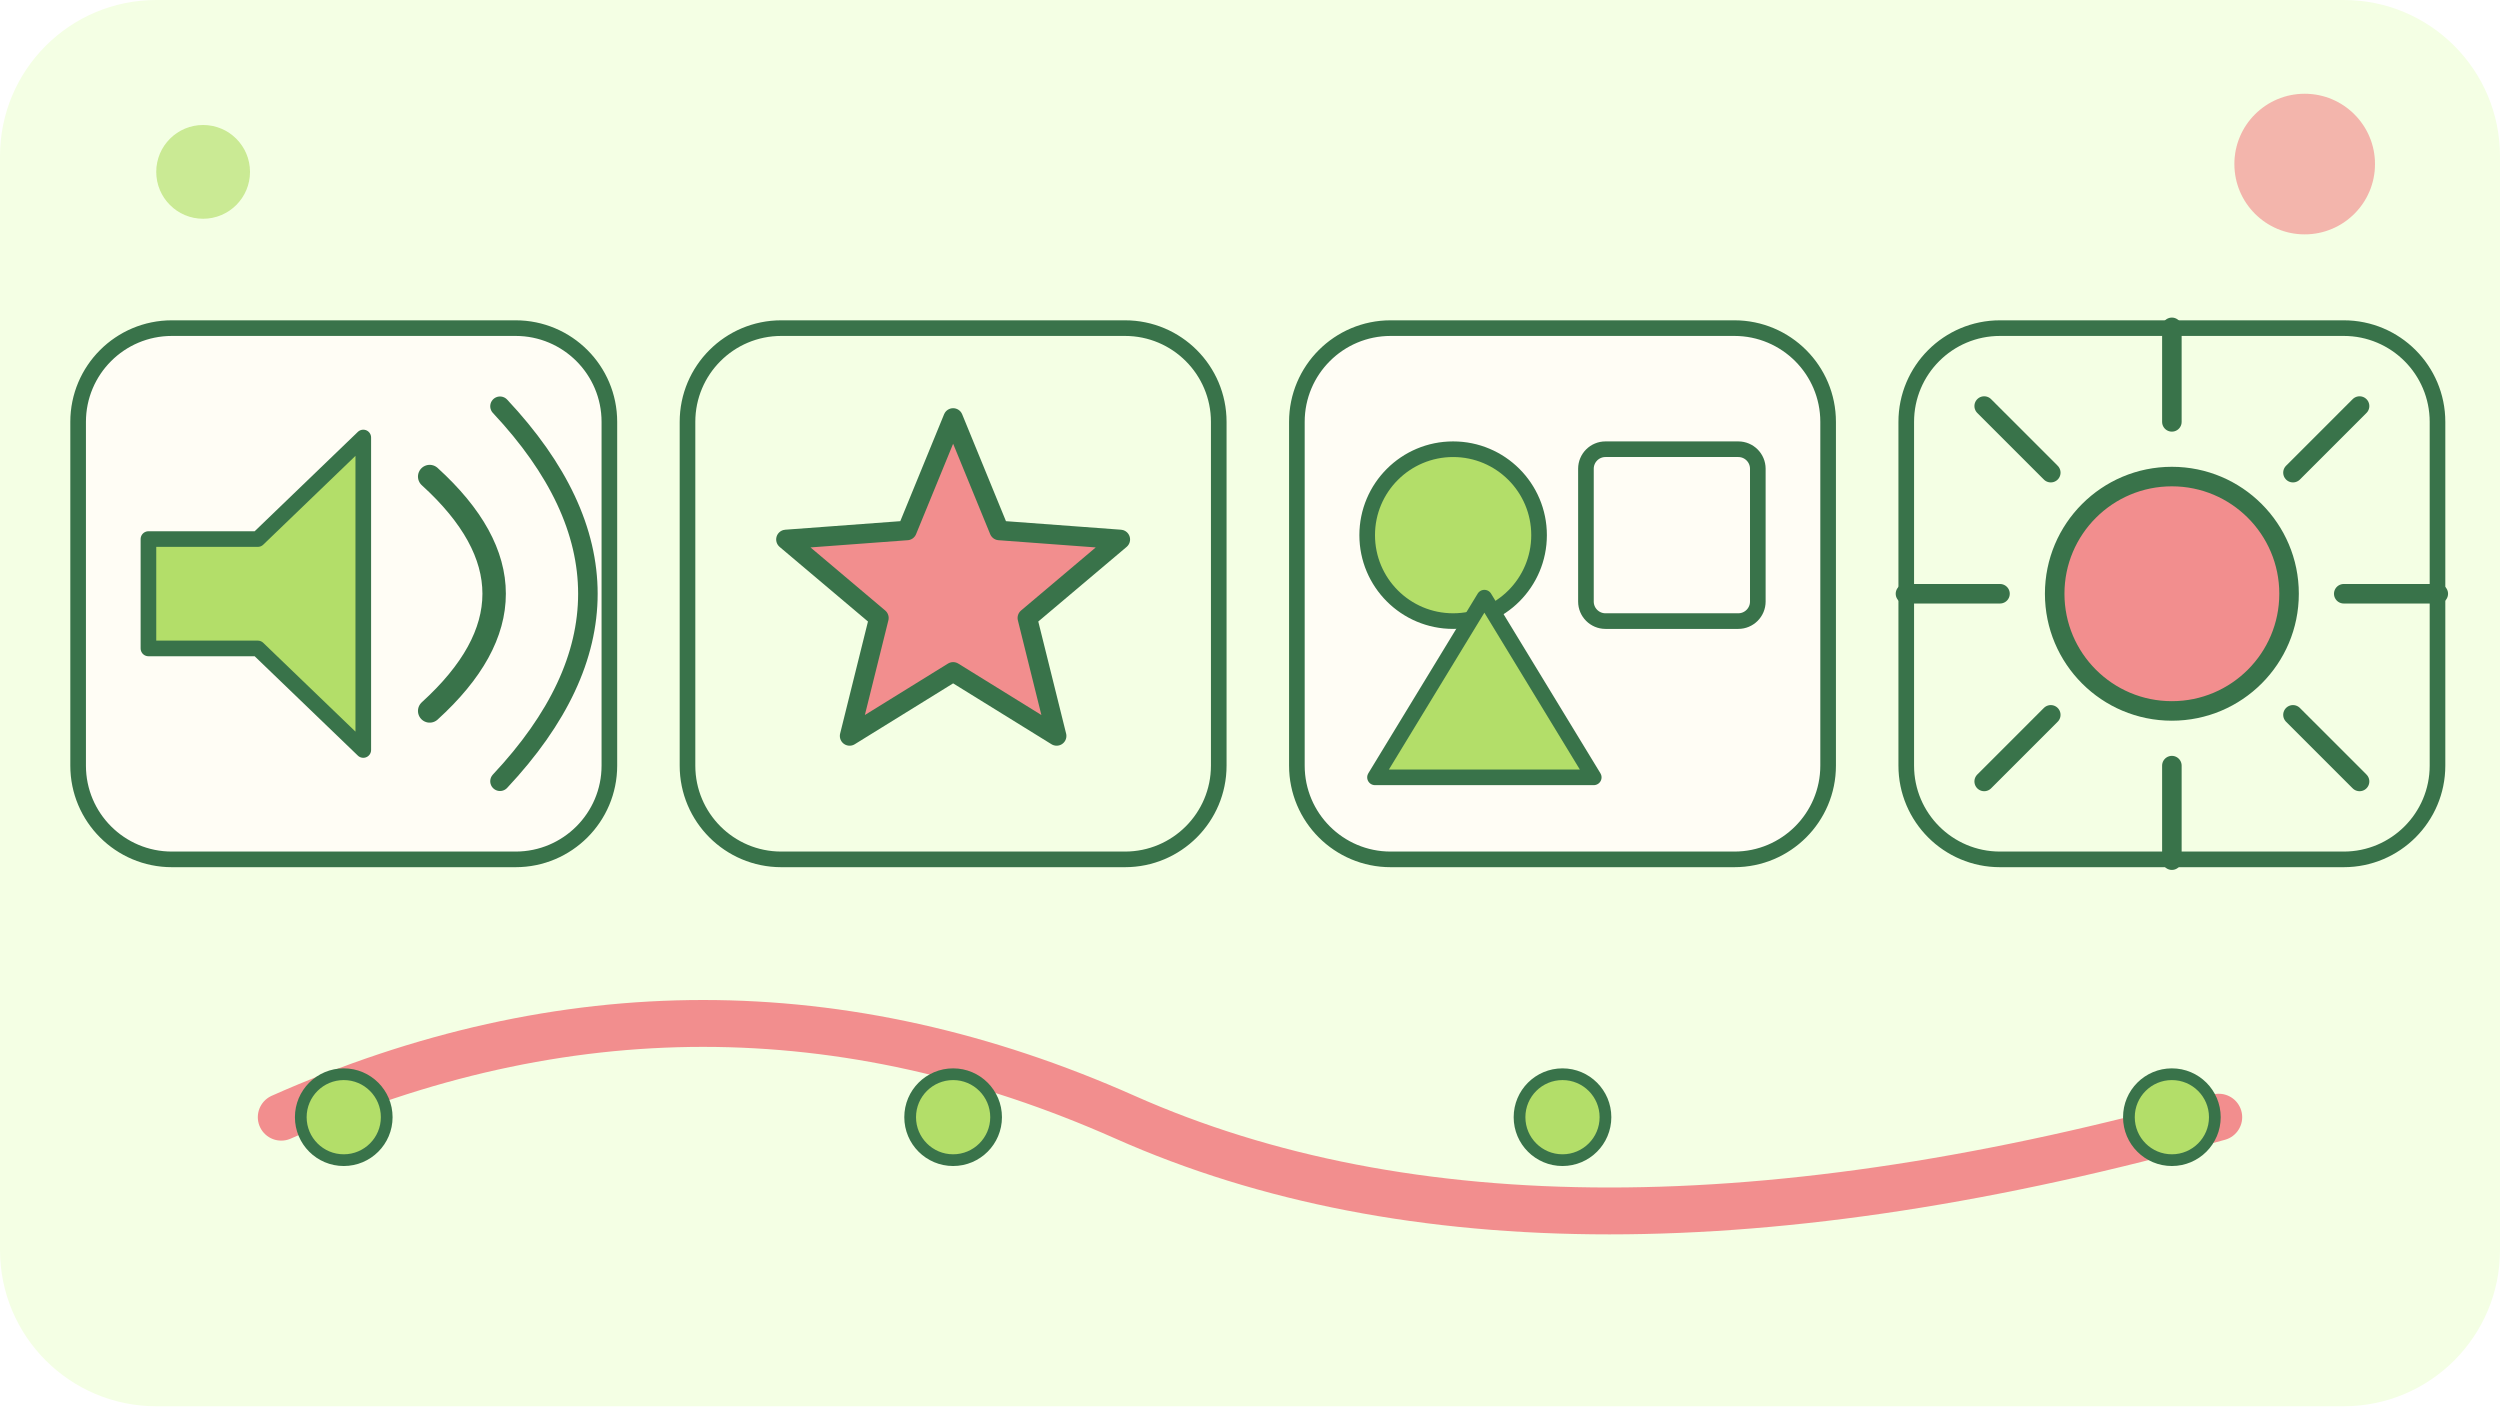
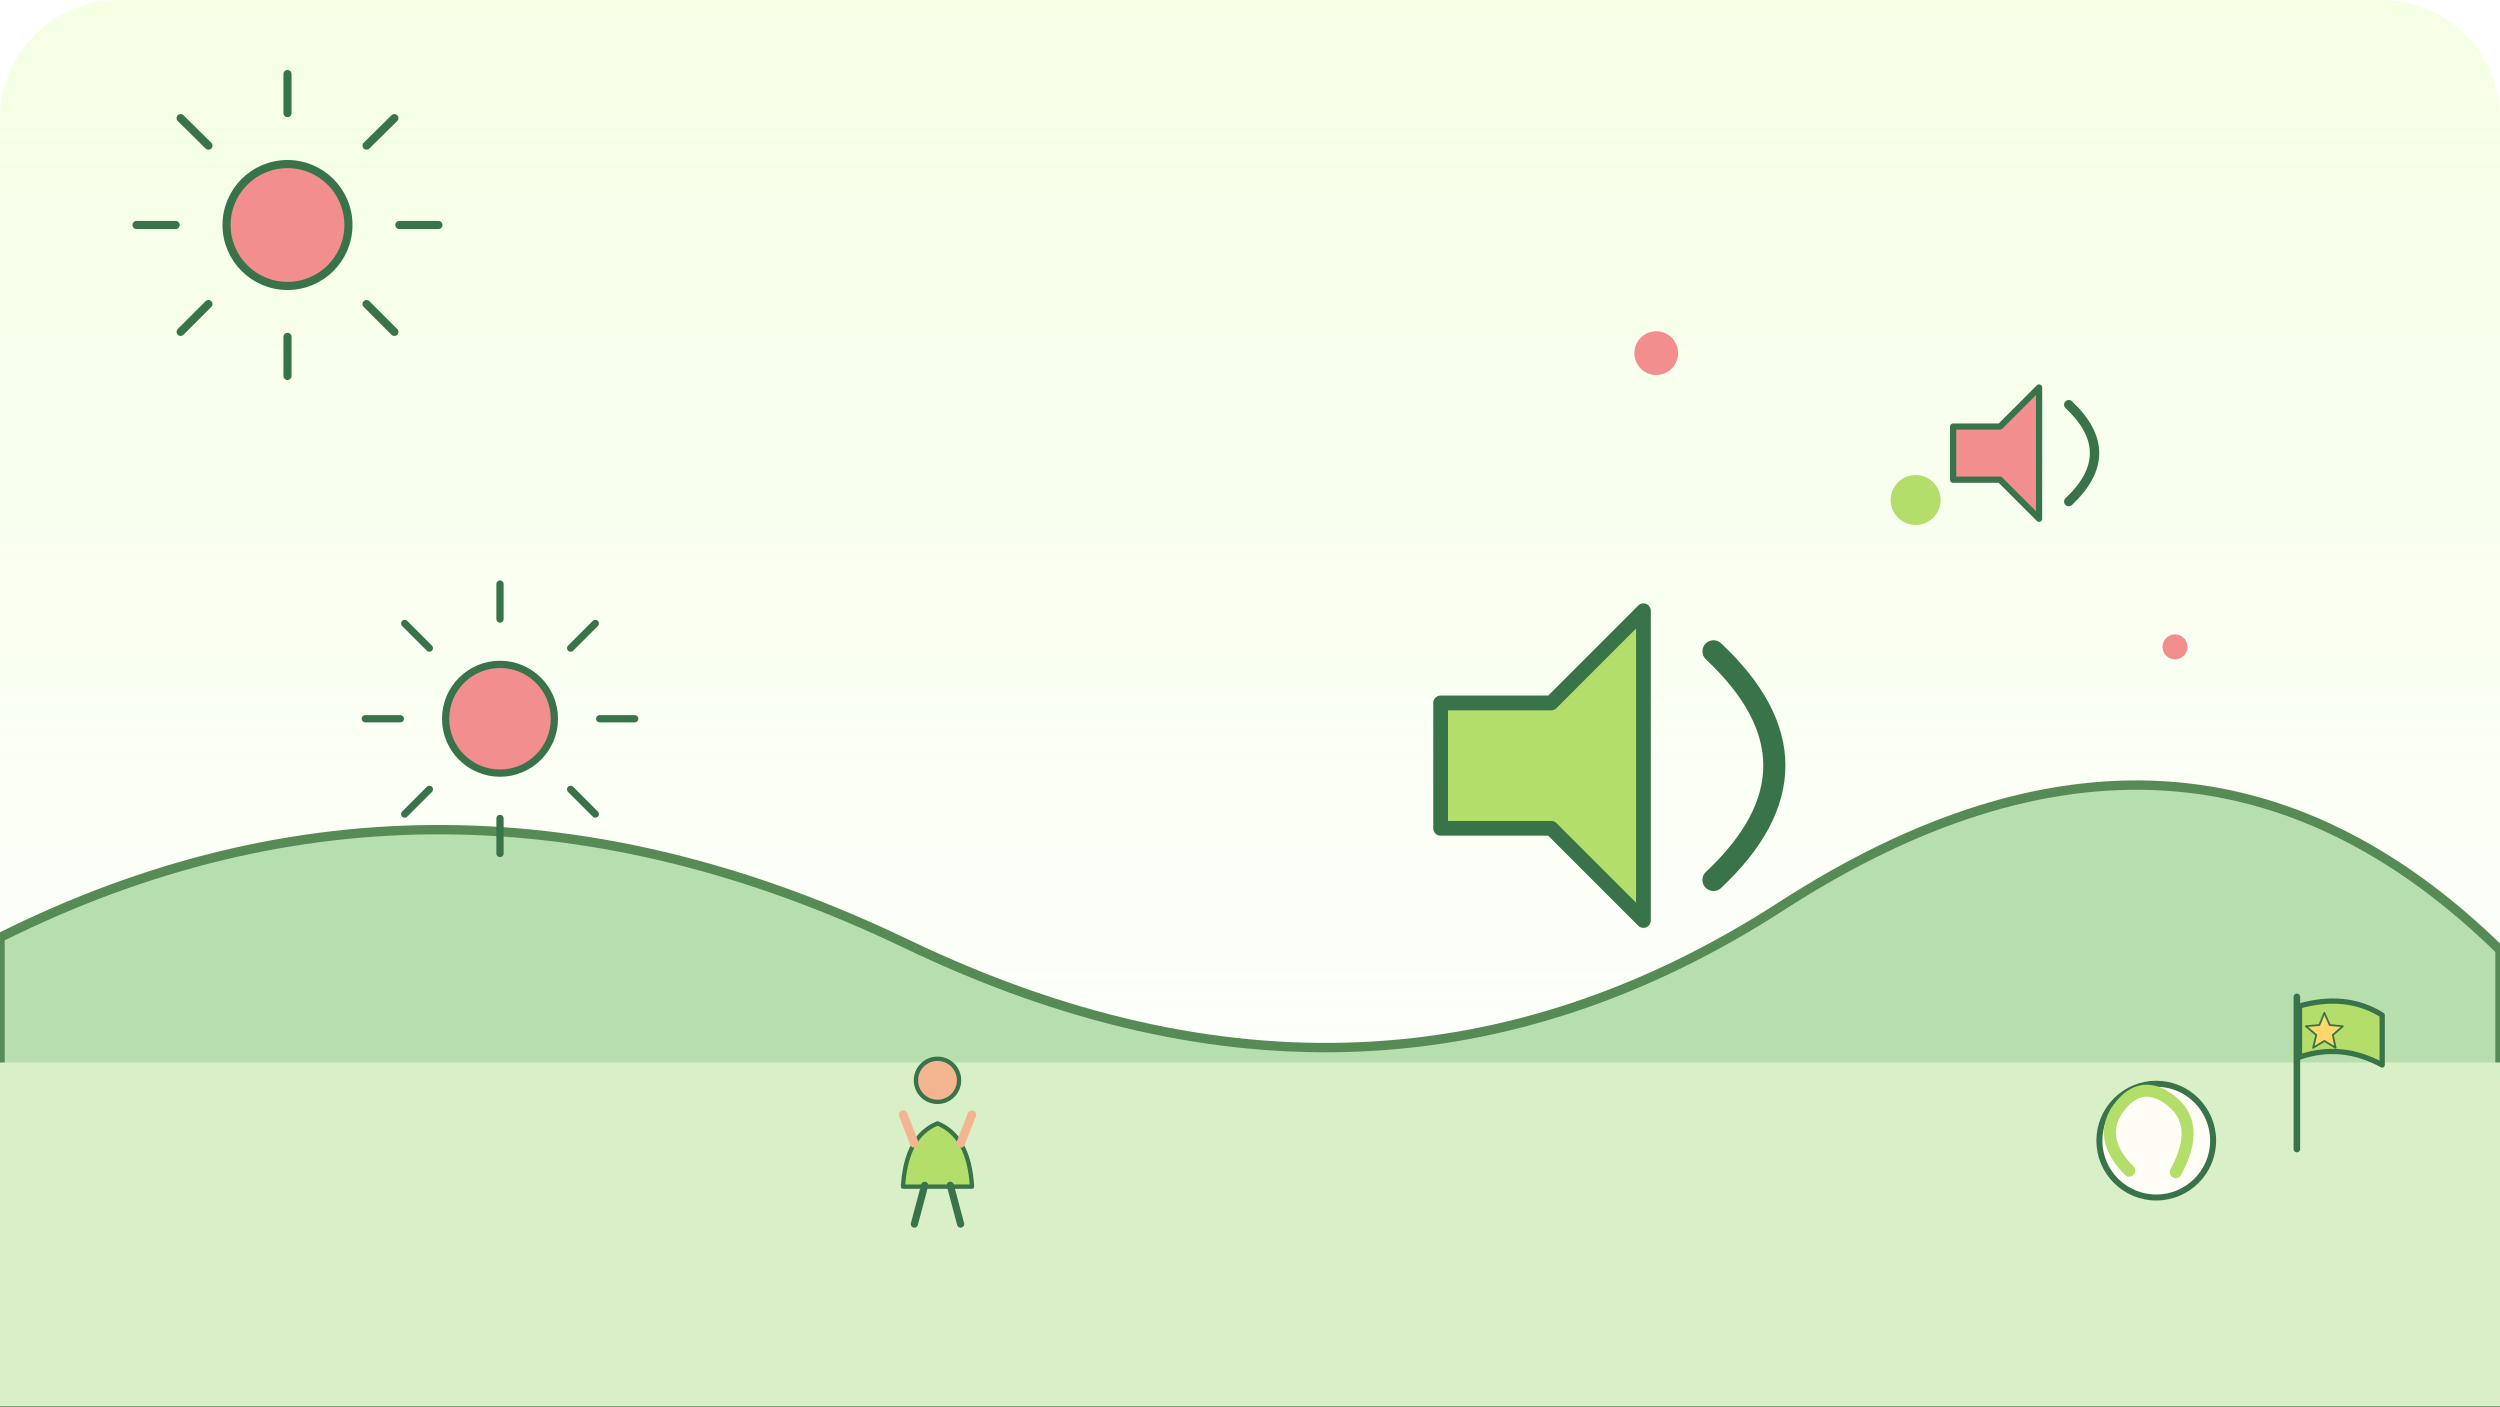
- <svg xmlns="http://www.w3.org/2000/svg" width="640" height="360" viewBox="0 0 640 360" role="img" aria-labelledby="title desc">
-   <rect width="640" height="360" rx="40" fill="#F4FFE4" />
-   <circle cx="590" cy="42" r="18" fill="#F28E8E" opacity="0.65" />
-   <circle cx="52" cy="44" r="12" fill="#B3DE69" opacity="0.65" />
-   <path d="M72 286 Q180 238 288 286 T568 286" fill="none" stroke="#F28E8E" stroke-width="12" stroke-linejoin="round" stroke-linecap="round" />
-   <circle cx="88" cy="286" r="11" fill="#B3DE69" stroke="#39734A" stroke-width="3" />
-   <circle cx="244" cy="286" r="11" fill="#B3DE69" stroke="#39734A" stroke-width="3" />
-   <circle cx="400" cy="286" r="11" fill="#B3DE69" stroke="#39734A" stroke-width="3" />
-   <circle cx="556" cy="286" r="11" fill="#B3DE69" stroke="#39734A" stroke-width="3" />
-   <rect x="20" y="84" width="136" height="136" rx="24" fill="#FFFDF5" stroke="#39734A" stroke-width="4" />
-   <polygon points="38,138 66,138 93,112 93,192 66,166 38,166" fill="#B3DE69" stroke="#39734A" stroke-width="4" stroke-linejoin="round" />
-   <path d="M110,122 Q143,152 110,182" fill="none" stroke="#39734A" stroke-width="6" stroke-linejoin="round" stroke-linecap="round" />
-   <path d="M128,104 Q173,152 128,200" fill="none" stroke="#39734A" stroke-width="5" stroke-linejoin="round" stroke-linecap="round" />
-   <rect x="176" y="84" width="136" height="136" rx="24" fill="#F4FFE4" stroke="#39734A" stroke-width="4" />
-   <polygon points="244.0,107.0 255.8,135.8 286.8,138.1 263.0,158.2 270.5,188.4 244.0,172.0 217.5,188.4 225.0,158.2 201.2,138.1 232.2,135.8" fill="#F28E8E" stroke="#39734A" stroke-width="5" stroke-linejoin="round" />
-   <rect x="332" y="84" width="136" height="136" rx="24" fill="#FFFDF5" stroke="#39734A" stroke-width="4" />
-   <circle cx="372" cy="137" r="22" fill="#B3DE69" stroke="#39734A" stroke-width="4" />
-   <rect x="406" y="115" width="44" height="44" rx="5" fill="#FFFDF5" stroke="#39734A" stroke-width="4" />
-   <polygon points="352,199 380,153 408,199" fill="#B3DE69" stroke="#39734A" stroke-width="4" stroke-linejoin="round" />
-   <rect x="488" y="84" width="136" height="136" rx="24" fill="#F4FFE4" stroke="#39734A" stroke-width="4" />
-   <line x1="556" y1="108" x2="556.0" y2="83.8" stroke="#39734A" stroke-width="5" stroke-linecap="round" />
-   <line x1="587" y1="121" x2="604.05" y2="103.95" stroke="#39734A" stroke-width="5" stroke-linecap="round" />
-   <line x1="600" y1="152" x2="624.2" y2="152.0" stroke="#39734A" stroke-width="5" stroke-linecap="round" />
-   <line x1="587" y1="183" x2="604.05" y2="200.05" stroke="#39734A" stroke-width="5" stroke-linecap="round" />
-   <line x1="556" y1="196" x2="556.0" y2="220.2" stroke="#39734A" stroke-width="5" stroke-linecap="round" />
-   <line x1="525" y1="183" x2="507.95" y2="200.05" stroke="#39734A" stroke-width="5" stroke-linecap="round" />
-   <line x1="512" y1="152" x2="487.8" y2="152.0" stroke="#39734A" stroke-width="5" stroke-linecap="round" />
-   <line x1="525" y1="121" x2="507.95" y2="103.95" stroke="#39734A" stroke-width="5" stroke-linecap="round" />
-   <circle cx="556" cy="152" r="30" fill="#F28E8E" stroke="#39734A" stroke-width="5" />
+ <svg xmlns="http://www.w3.org/2000/svg" width="800" height="450" viewBox="0 0 800 450" role="img" aria-labelledby="title desc">
+   <defs>
+     <linearGradient id="sky" x1="0" y1="0" x2="0" y2="1">
+       <stop offset="0" stop-color="#F4FFE4" />
+       <stop offset="1" stop-color="#FFFFFF" stop-opacity="0.72" />
+     </linearGradient>
+   </defs>
+   <rect width="800" height="450" rx="38" fill="url(#sky)" />
+   <line x1="92.0" y1="36.2" x2="92.0" y2="23.7" stroke="#39734A" stroke-width="2.6" stroke-linecap="round" />
+   <line x1="117.3" y1="46.6" x2="126.2" y2="37.8" stroke="#39734A" stroke-width="2.6" stroke-linecap="round" />
+   <line x1="127.8" y1="72.0" x2="140.3" y2="72.0" stroke="#39734A" stroke-width="2.6" stroke-linecap="round" />
+   <line x1="117.3" y1="97.3" x2="126.2" y2="106.2" stroke="#39734A" stroke-width="2.6" stroke-linecap="round" />
+   <line x1="92.0" y1="107.8" x2="92.0" y2="120.3" stroke="#39734A" stroke-width="2.6" stroke-linecap="round" />
+   <line x1="66.7" y1="97.3" x2="57.8" y2="106.2" stroke="#39734A" stroke-width="2.6" stroke-linecap="round" />
+   <line x1="56.2" y1="72.0" x2="43.7" y2="72.0" stroke="#39734A" stroke-width="2.6" stroke-linecap="round" />
+   <line x1="66.7" y1="46.6" x2="57.8" y2="37.8" stroke="#39734A" stroke-width="2.6" stroke-linecap="round" />
+   <circle cx="92" cy="72" r="19.5" fill="#F28E8E" stroke="#39734A" stroke-width="2.6" />
+   <path d="M0 300 Q140 230 290 302 T570 290 T800 304 L800 450 L0 450 Z" fill="#B7DFAE" stroke="#578B55" stroke-width="3" stroke-linecap="round" stroke-linejoin="round" />
+   <rect x="0" y="340" width="800" height="110" rx="0" fill="#D9EFC7" stroke="none" stroke-width="0" />
+   <polygon points="461.0,224.94 496.4,224.94 525.9,195.44 525.9,294.56 496.4,265.06 461.0,265.06" fill="#B3DE69" stroke="#39734A" stroke-width="4.72" stroke-linejoin="round" />
+   <path d="M548.32,208.42 Q587.26,245 548.32,281.58" fill="none" stroke="#39734A" stroke-width="7.08" stroke-linecap="round" stroke-linejoin="round" />
+   <line x1="160.0" y1="198.1" x2="160.0" y2="186.9" stroke="#39734A" stroke-width="2.32" stroke-linecap="round" />
+   <line x1="182.6" y1="207.4" x2="190.5" y2="199.5" stroke="#39734A" stroke-width="2.32" stroke-linecap="round" />
+   <line x1="191.9" y1="230.0" x2="203.1" y2="230.0" stroke="#39734A" stroke-width="2.32" stroke-linecap="round" />
+   <line x1="182.6" y1="252.6" x2="190.5" y2="260.5" stroke="#39734A" stroke-width="2.32" stroke-linecap="round" />
+   <line x1="160.0" y1="261.9" x2="160.0" y2="273.1" stroke="#39734A" stroke-width="2.32" stroke-linecap="round" />
+   <line x1="137.4" y1="252.6" x2="129.5" y2="260.5" stroke="#39734A" stroke-width="2.32" stroke-linecap="round" />
+   <line x1="128.1" y1="230.0" x2="116.9" y2="230.0" stroke="#39734A" stroke-width="2.32" stroke-linecap="round" />
+   <line x1="137.4" y1="207.4" x2="129.5" y2="199.5" stroke="#39734A" stroke-width="2.32" stroke-linecap="round" />
+   <circle cx="160" cy="230" r="17.4" fill="#F28E8E" stroke="#39734A" stroke-width="2.32" />
+   <circle cx="300" cy="345.7" r="6.9" fill="#F2B58F" stroke="#39734A" stroke-width="1.38" />
+   <path d="M288.96,379.72 Q289.88,363.62 300,359.48 Q310.12,363.62 311.04,379.72 Z" fill="#B3DE69" stroke="#39734A" stroke-width="1.38" stroke-linecap="round" stroke-linejoin="round" />
+   <line x1="292.6" y1="365.9" x2="289.0" y2="356.7" stroke="#F2B58F" stroke-width="2.76" stroke-linecap="round" />
+   <line x1="307.4" y1="365.9" x2="311.0" y2="356.7" stroke="#F2B58F" stroke-width="2.76" stroke-linecap="round" />
+   <line x1="295.9" y1="379.3" x2="292.6" y2="391.7" stroke="#39734A" stroke-width="2.3" stroke-linecap="round" />
+   <line x1="304.1" y1="379.3" x2="307.4" y2="391.7" stroke="#39734A" stroke-width="2.3" stroke-linecap="round" />
+   <polygon points="625.0,136.5 640.0,136.5 652.5,124.0 652.5,166.0 640.0,153.5 625.0,153.5" fill="#F28E8E" stroke="#39734A" stroke-width="2.0" stroke-linejoin="round" />
+   <path d="M662.0,129.5 Q678.5,145 662.0,160.5" fill="none" stroke="#39734A" stroke-width="3.0" stroke-linecap="round" stroke-linejoin="round" />
+   <circle cx="690" cy="365" r="18.2" fill="#FFFDF5" stroke="#39734A" stroke-width="1.92" />
+   <path d="M696.24,375.08 Q704.88,359.24 693.84,351.56 Q684.24,344.84 677.04,355.88 Q671.76,365 681.36,374.6" fill="none" stroke="#B3DE69" stroke-width="3.84" stroke-linecap="round" stroke-linejoin="round" />
+   <circle cx="530" cy="113" r="7" fill="#F28E8E" stroke="none" stroke-width="0" />
+   <circle cx="613" cy="160" r="8" fill="#B3DE69" stroke="none" stroke-width="0" />
+   <circle cx="696" cy="207" r="4" fill="#F28E8E" stroke="none" stroke-width="0" />
+   <line x1="735" y1="319.0" x2="735" y2="367.7" stroke="#39734A" stroke-width="2.1" stroke-linecap="round" />
+   <path d="M735.84,321.9 Q750.96,317.7 762.3,324.84 L762.3,340.8 Q749.28,333.66 735.84,338.28 Z" fill="#B3DE69" stroke="#39734A" stroke-width="1.68" stroke-linecap="round" stroke-linejoin="round" />
+   <polygon points="743.8,324.1 745.5,328.0 749.7,328.4 746.5,331.2 747.4,335.3 743.8,333.1 740.2,335.3 741.2,331.2 737.9,328.4 742.2,328.0" fill="#FFD66B" stroke="#39734A" stroke-width="0.588" stroke-linejoin="round" />
</svg>
